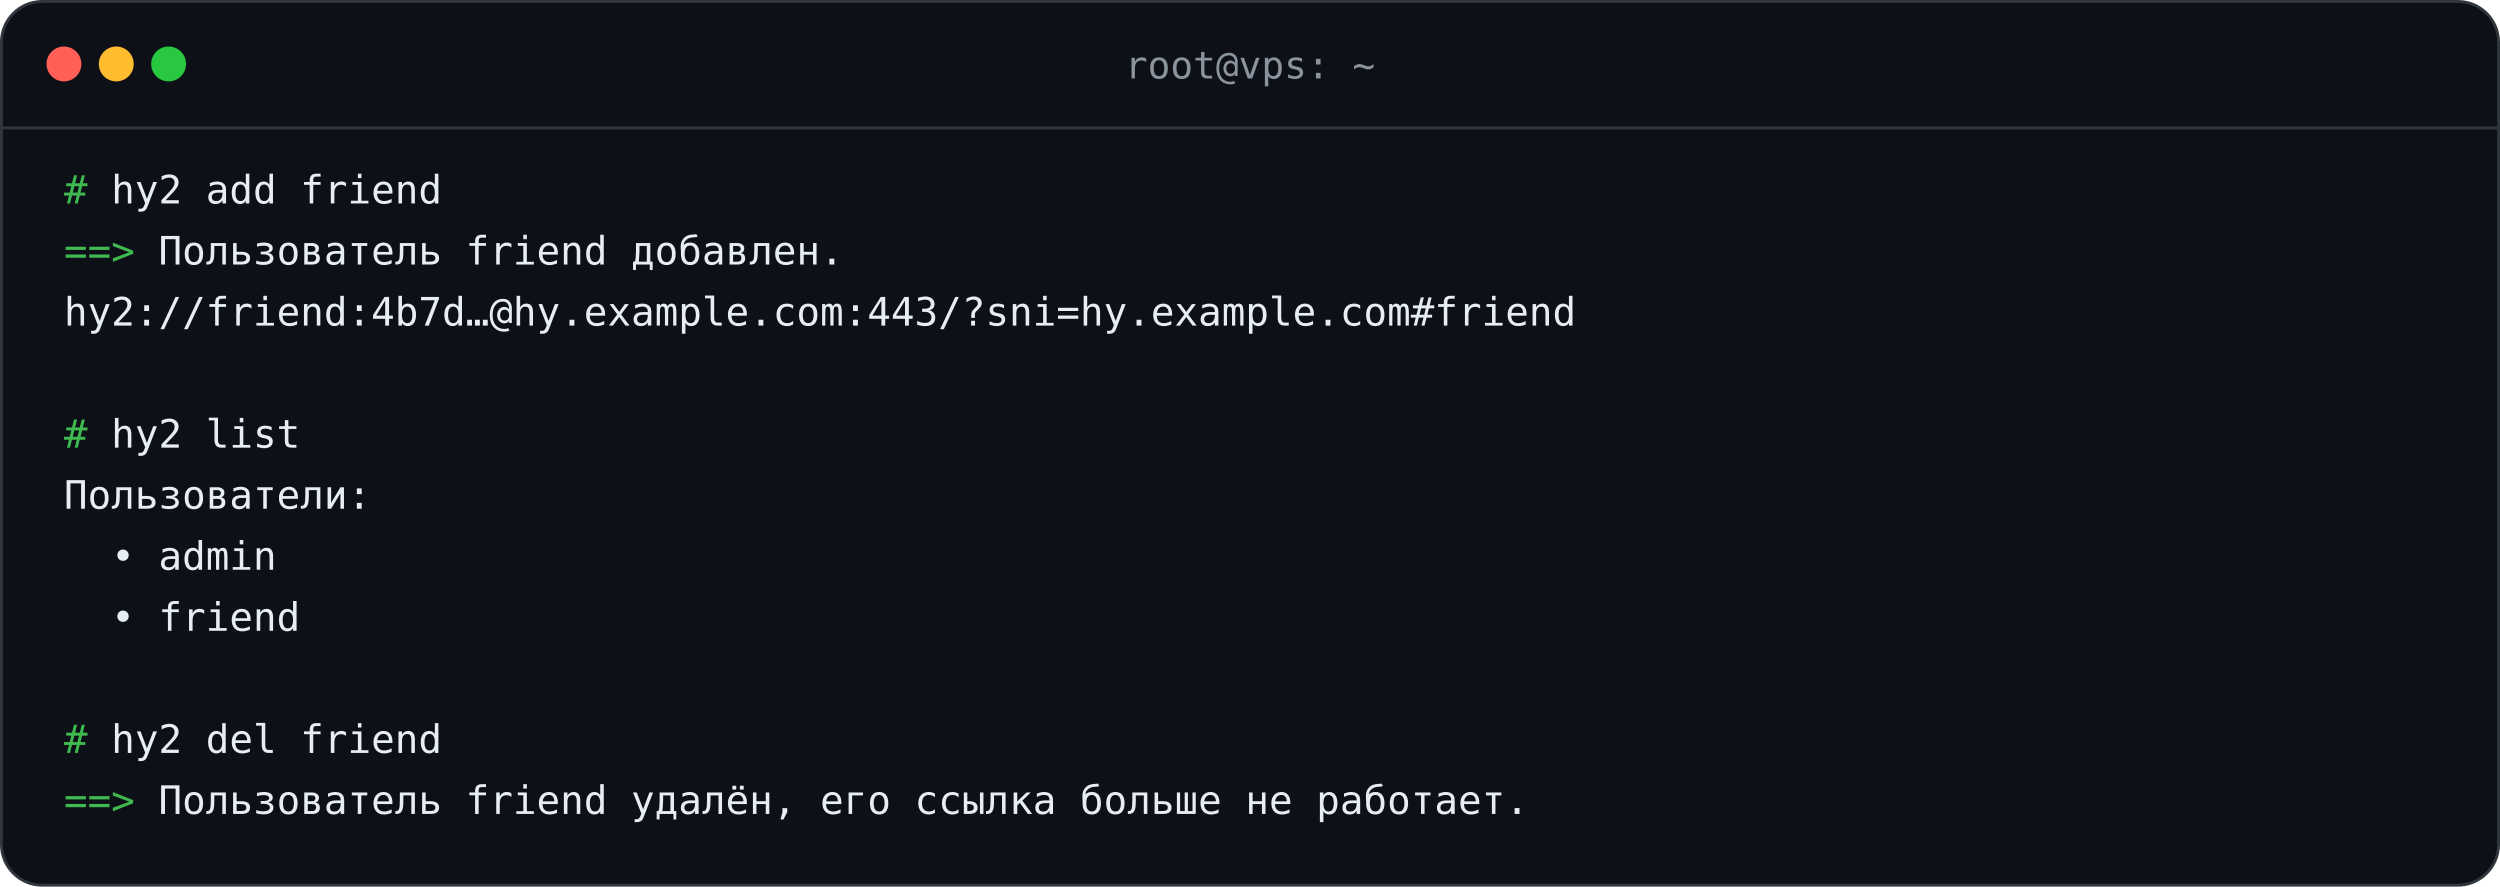
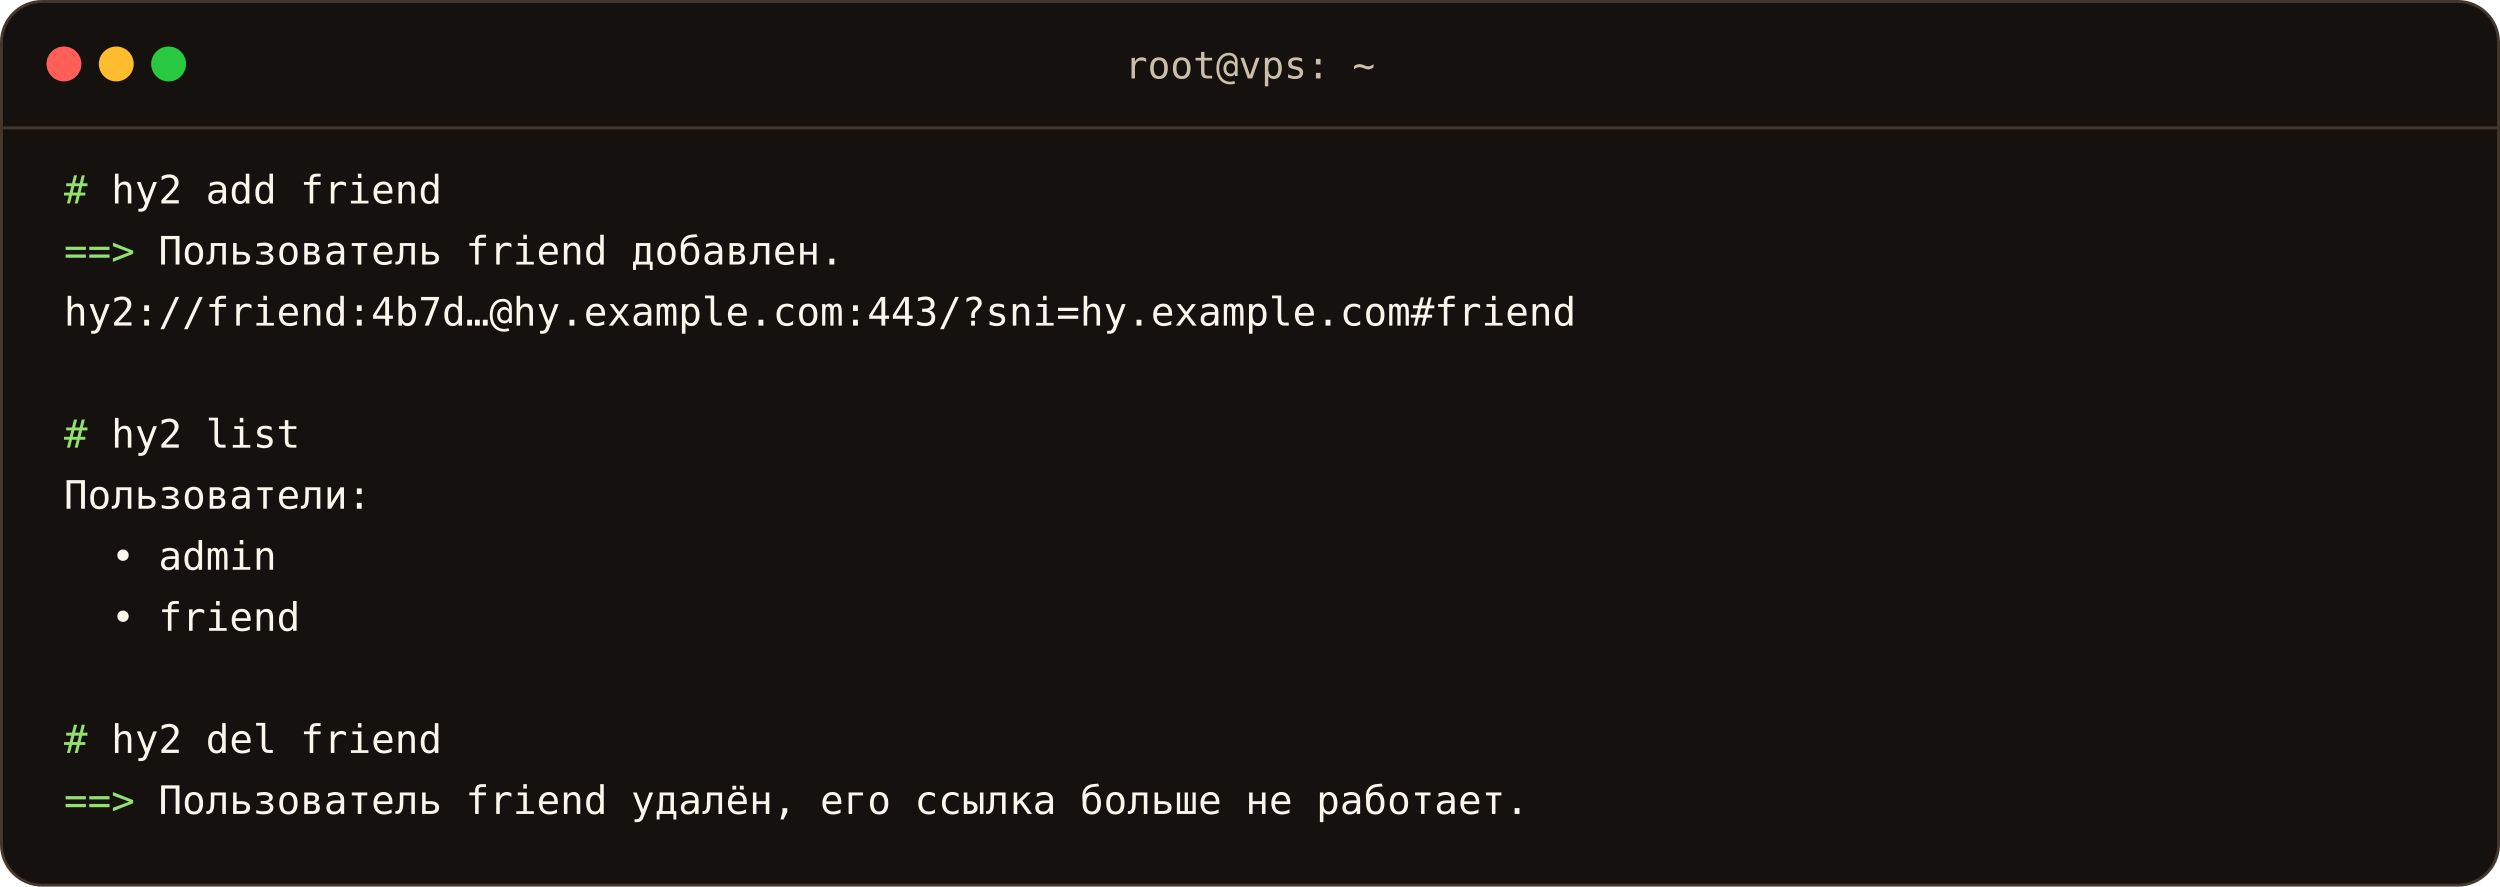
<svg xmlns="http://www.w3.org/2000/svg" width="860" height="305" viewBox="0 0 860 305" role="img" aria-label="root@vps: ~">
  <style>.s{font-family:Inter, -apple-system, 'Segoe UI', Roboto, 'Helvetica Neue', Arial, sans-serif}.m{font-family:'JetBrains Mono', ui-monospace, SFMono-Regular, Menlo, Consolas, monospace}</style>
-   <rect x="0.5" y="0.5" width="859" height="304" rx="14" fill="#0d1117" stroke="#30363d" stroke-width="1" />
-   <path d="M1 44 H859" stroke="#30363d" />
+   <rect x="0.5" y="0.5" width="859" height="304" rx="14" fill="#15110f" stroke="#43372e" stroke-width="1" />
+   <path d="M1 44 H859" stroke="#43372e" />
  <circle cx="22" cy="22" r="6" fill="#ff5f57" />
  <circle cx="40" cy="22" r="6" fill="#febc2e" />
  <circle cx="58" cy="22" r="6" fill="#28c840" />
-   <text x="430.0" y="27" class="m" font-size="13" fill="#8b949e" font-weight="500" text-anchor="middle">root@vps: ~</text>
-   <text x="22" y="70" class="m" font-size="13.5" fill="#3fb950" xml:space="preserve"># </text>
-   <text x="38.26" y="70" class="m" font-size="13.5" fill="#e6edf3" xml:space="preserve">hy2 add friend</text>
-   <text x="22" y="91" class="m" font-size="13.5" fill="#3fb950" xml:space="preserve">==&gt; </text>
-   <text x="54.52" y="91" class="m" font-size="13.5" fill="#e6edf3" xml:space="preserve">Пользователь friend добавлен.</text>
-   <text x="22" y="112" class="m" font-size="13.5" fill="#e6edf3" xml:space="preserve">hy2://friend:4b7d…@hy.example.com:443/?sni=hy.example.com#friend</text>
-   <text x="22" y="133" class="m" font-size="13.5" fill="#e6edf3" xml:space="preserve" />
-   <text x="22" y="154" class="m" font-size="13.5" fill="#3fb950" xml:space="preserve"># </text>
-   <text x="38.26" y="154" class="m" font-size="13.5" fill="#e6edf3" xml:space="preserve">hy2 list</text>
-   <text x="22" y="175" class="m" font-size="13.5" fill="#e6edf3" xml:space="preserve">Пользователи:</text>
-   <text x="22" y="196" class="m" font-size="13.5" fill="#e6edf3" xml:space="preserve">  • admin</text>
-   <text x="22" y="217" class="m" font-size="13.5" fill="#e6edf3" xml:space="preserve">  • friend</text>
-   <text x="22" y="238" class="m" font-size="13.5" fill="#e6edf3" xml:space="preserve" />
-   <text x="22" y="259" class="m" font-size="13.5" fill="#3fb950" xml:space="preserve"># </text>
-   <text x="38.26" y="259" class="m" font-size="13.5" fill="#e6edf3" xml:space="preserve">hy2 del friend</text>
-   <text x="22" y="280" class="m" font-size="13.5" fill="#3fb950" xml:space="preserve">==&gt; </text>
-   <text x="54.52" y="280" class="m" font-size="13.5" fill="#e6edf3" xml:space="preserve">Пользователь friend удалён, его ссылка больше не работает.</text>
+   <text x="430.0" y="27" class="m" font-size="13" fill="#cbbfa9" font-weight="500" text-anchor="middle">root@vps: ~</text>
+   <text x="22" y="70" class="m" font-size="13.5" fill="#93e06f" xml:space="preserve"># </text>
+   <text x="38.26" y="70" class="m" font-size="13.5" fill="#fbf6ec" xml:space="preserve">hy2 add friend</text>
+   <text x="22" y="91" class="m" font-size="13.5" fill="#93e06f" xml:space="preserve">==&gt; </text>
+   <text x="54.52" y="91" class="m" font-size="13.5" fill="#fbf6ec" xml:space="preserve">Пользователь friend добавлен.</text>
+   <text x="22" y="112" class="m" font-size="13.5" fill="#fbf6ec" xml:space="preserve">hy2://friend:4b7d…@hy.example.com:443/?sni=hy.example.com#friend</text>
+   <text x="22" y="133" class="m" font-size="13.5" fill="#fbf6ec" xml:space="preserve" />
+   <text x="22" y="154" class="m" font-size="13.5" fill="#93e06f" xml:space="preserve"># </text>
+   <text x="38.26" y="154" class="m" font-size="13.5" fill="#fbf6ec" xml:space="preserve">hy2 list</text>
+   <text x="22" y="175" class="m" font-size="13.5" fill="#fbf6ec" xml:space="preserve">Пользователи:</text>
+   <text x="22" y="196" class="m" font-size="13.5" fill="#fbf6ec" xml:space="preserve">  • admin</text>
+   <text x="22" y="217" class="m" font-size="13.5" fill="#fbf6ec" xml:space="preserve">  • friend</text>
+   <text x="22" y="238" class="m" font-size="13.5" fill="#fbf6ec" xml:space="preserve" />
+   <text x="22" y="259" class="m" font-size="13.5" fill="#93e06f" xml:space="preserve"># </text>
+   <text x="38.26" y="259" class="m" font-size="13.5" fill="#fbf6ec" xml:space="preserve">hy2 del friend</text>
+   <text x="22" y="280" class="m" font-size="13.5" fill="#93e06f" xml:space="preserve">==&gt; </text>
+   <text x="54.52" y="280" class="m" font-size="13.5" fill="#fbf6ec" xml:space="preserve">Пользователь friend удалён, его ссылка больше не работает.</text>
</svg>
